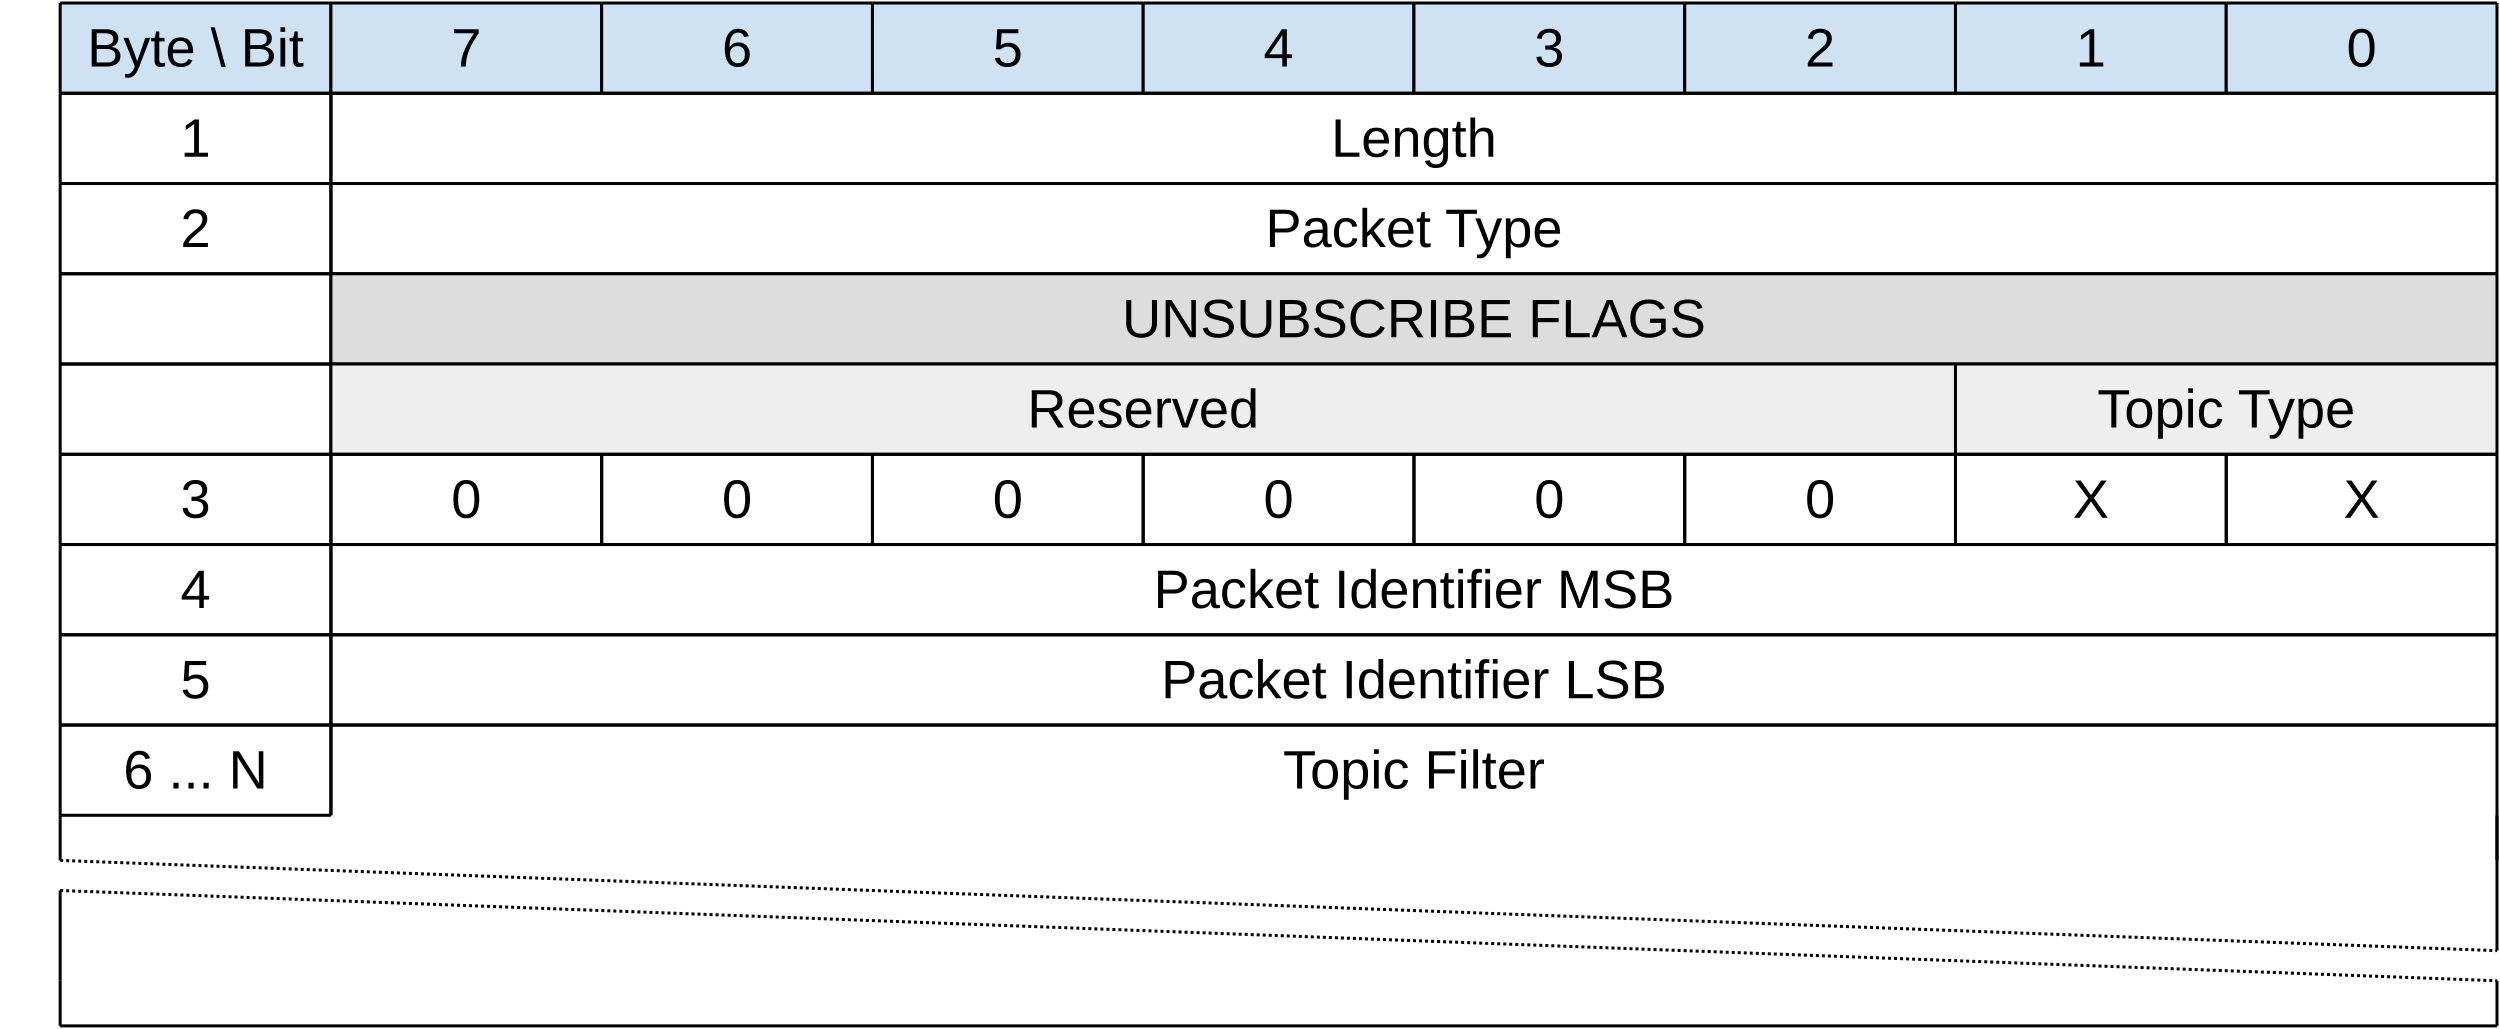
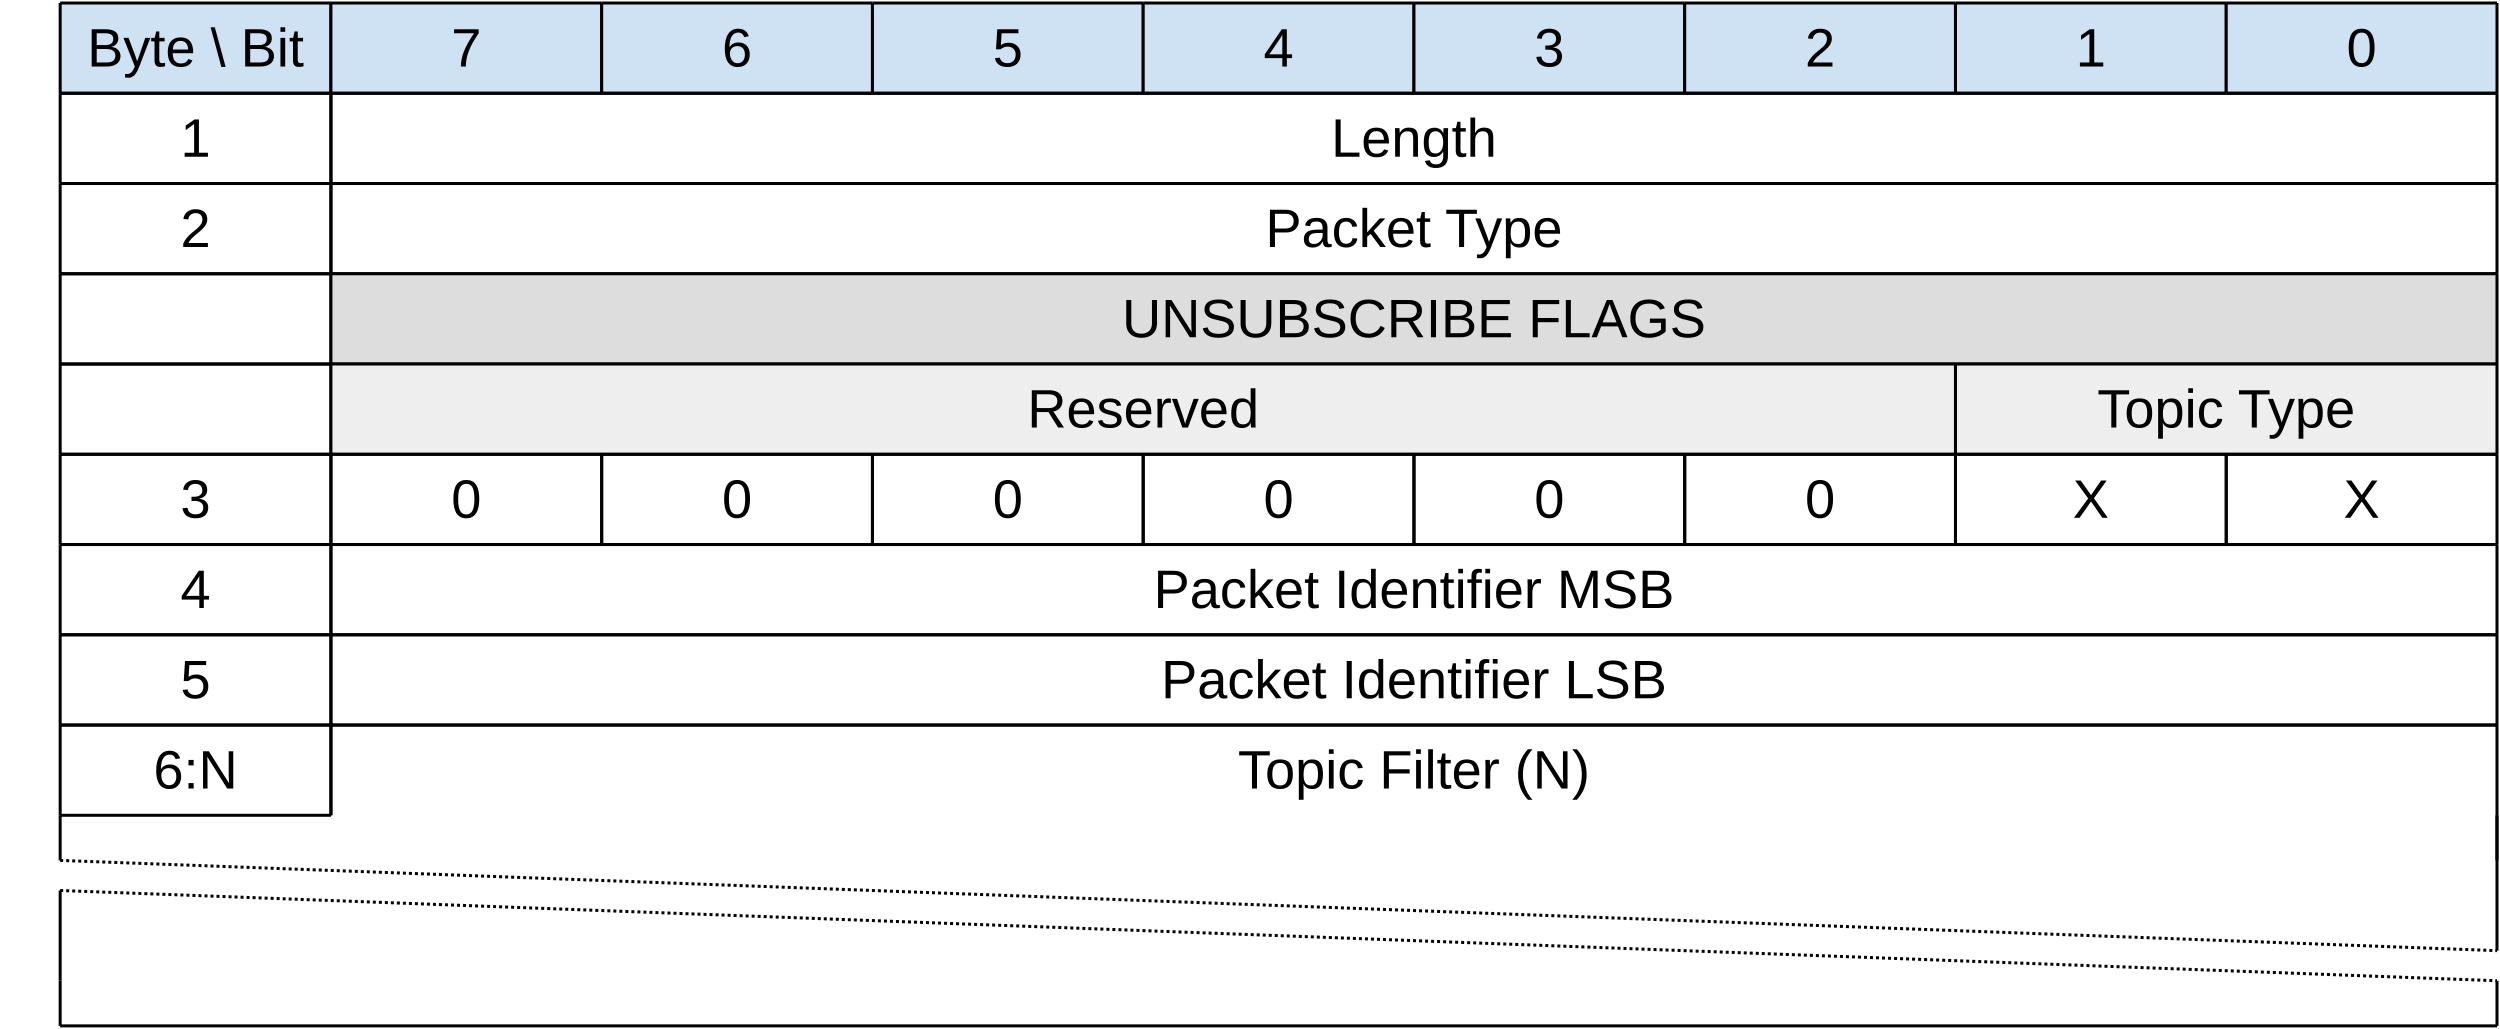
<svg xmlns="http://www.w3.org/2000/svg" version="1.0" width="831" height="342" viewBox="0 0 831 342">
  <rect x="20" y="1" height="30" width="90" fill="#cfe2f3" />
  <line x1="20" y1="1" x2="110" y2="1" stroke="#000000" stroke-width="1" />
  <line x1="20" y1="31" x2="110" y2="31" stroke="#000000" stroke-width="1" />
  <line x1="110" y1="1" x2="110" y2="31" stroke="#000000" stroke-width="1" />
  <line x1="20" y1="1" x2="20" y2="31" stroke="#000000" stroke-width="1" />
  <text font-size="18" font-family="Arial" x="65" y="17" text-anchor="middle" dominant-baseline="middle">Byte \ Bit</text>
  <rect x="110" y="1" height="30" width="90" fill="#cfe2f3" />
  <line x1="110" y1="1" x2="200" y2="1" stroke="#000000" stroke-width="1" />
  <line x1="110" y1="31" x2="200" y2="31" stroke="#000000" stroke-width="1" />
  <line x1="200" y1="1" x2="200" y2="31" stroke="#000000" stroke-width="1" />
  <line x1="110" y1="1" x2="110" y2="31" stroke="#000000" stroke-width="1" />
  <text font-size="18" font-family="Arial" x="155" y="17" text-anchor="middle" dominant-baseline="middle">7</text>
  <rect x="200" y="1" height="30" width="90" fill="#cfe2f3" />
  <line x1="200" y1="1" x2="290" y2="1" stroke="#000000" stroke-width="1" />
  <line x1="200" y1="31" x2="290" y2="31" stroke="#000000" stroke-width="1" />
  <line x1="290" y1="1" x2="290" y2="31" stroke="#000000" stroke-width="1" />
  <line x1="200" y1="1" x2="200" y2="31" stroke="#000000" stroke-width="1" />
  <text font-size="18" font-family="Arial" x="245" y="17" text-anchor="middle" dominant-baseline="middle">6</text>
  <rect x="290" y="1" height="30" width="90" fill="#cfe2f3" />
  <line x1="290" y1="1" x2="380" y2="1" stroke="#000000" stroke-width="1" />
  <line x1="290" y1="31" x2="380" y2="31" stroke="#000000" stroke-width="1" />
  <line x1="380" y1="1" x2="380" y2="31" stroke="#000000" stroke-width="1" />
  <line x1="290" y1="1" x2="290" y2="31" stroke="#000000" stroke-width="1" />
  <text font-size="18" font-family="Arial" x="335" y="17" text-anchor="middle" dominant-baseline="middle">5</text>
  <rect x="380" y="1" height="30" width="90" fill="#cfe2f3" />
  <line x1="380" y1="1" x2="470" y2="1" stroke="#000000" stroke-width="1" />
  <line x1="380" y1="31" x2="470" y2="31" stroke="#000000" stroke-width="1" />
  <line x1="470" y1="1" x2="470" y2="31" stroke="#000000" stroke-width="1" />
  <line x1="380" y1="1" x2="380" y2="31" stroke="#000000" stroke-width="1" />
  <text font-size="18" font-family="Arial" x="425" y="17" text-anchor="middle" dominant-baseline="middle">4</text>
  <rect x="470" y="1" height="30" width="90" fill="#cfe2f3" />
  <line x1="470" y1="1" x2="560" y2="1" stroke="#000000" stroke-width="1" />
  <line x1="470" y1="31" x2="560" y2="31" stroke="#000000" stroke-width="1" />
  <line x1="560" y1="1" x2="560" y2="31" stroke="#000000" stroke-width="1" />
  <line x1="470" y1="1" x2="470" y2="31" stroke="#000000" stroke-width="1" />
  <text font-size="18" font-family="Arial" x="515" y="17" text-anchor="middle" dominant-baseline="middle">3</text>
  <rect x="560" y="1" height="30" width="90" fill="#cfe2f3" />
  <line x1="560" y1="1" x2="650" y2="1" stroke="#000000" stroke-width="1" />
  <line x1="560" y1="31" x2="650" y2="31" stroke="#000000" stroke-width="1" />
  <line x1="650" y1="1" x2="650" y2="31" stroke="#000000" stroke-width="1" />
  <line x1="560" y1="1" x2="560" y2="31" stroke="#000000" stroke-width="1" />
  <text font-size="18" font-family="Arial" x="605" y="17" text-anchor="middle" dominant-baseline="middle">2</text>
  <rect x="650" y="1" height="30" width="90" fill="#cfe2f3" />
  <line x1="650" y1="1" x2="740" y2="1" stroke="#000000" stroke-width="1" />
  <line x1="650" y1="31" x2="740" y2="31" stroke="#000000" stroke-width="1" />
  <line x1="740" y1="1" x2="740" y2="31" stroke="#000000" stroke-width="1" />
  <line x1="650" y1="1" x2="650" y2="31" stroke="#000000" stroke-width="1" />
  <text font-size="18" font-family="Arial" x="695" y="17" text-anchor="middle" dominant-baseline="middle">1</text>
  <rect x="740" y="1" height="30" width="90" fill="#cfe2f3" />
  <line x1="740" y1="1" x2="830" y2="1" stroke="#000000" stroke-width="1" />
  <line x1="740" y1="31" x2="830" y2="31" stroke="#000000" stroke-width="1" />
  <line x1="830" y1="1" x2="830" y2="31" stroke="#000000" stroke-width="1" />
  <line x1="740" y1="1" x2="740" y2="31" stroke="#000000" stroke-width="1" />
  <text font-size="18" font-family="Arial" x="785" y="17" text-anchor="middle" dominant-baseline="middle">0</text>
  <text font-size="18" font-family="Arial" x="15" y="16" text-anchor="end"> </text>
  <text font-size="18" font-family="Arial" x="15" y="46" text-anchor="end"> </text>
  <line x1="20" y1="31" x2="110" y2="31" stroke="#000000" stroke-width="1" />
  <line x1="20" y1="61" x2="110" y2="61" stroke="#000000" stroke-width="1" />
  <line x1="110" y1="31" x2="110" y2="61" stroke="#000000" stroke-width="1" />
  <line x1="20" y1="31" x2="20" y2="61" stroke="#000000" stroke-width="1" />
  <text font-size="18" font-family="Arial" x="65" y="47" text-anchor="middle" dominant-baseline="middle">1</text>
  <line x1="110" y1="31" x2="830" y2="31" stroke="#000000" stroke-width="1" />
  <line x1="110" y1="61" x2="830" y2="61" stroke="#000000" stroke-width="1" />
  <line x1="830" y1="31" x2="830" y2="61" stroke="#000000" stroke-width="1" />
  <line x1="110" y1="31" x2="110" y2="61" stroke="#000000" stroke-width="1" />
  <text font-size="18" font-family="Arial" x="470" y="47" text-anchor="middle" dominant-baseline="middle">Length</text>
  <text font-size="18" font-family="Arial" x="15" y="76" text-anchor="end"> </text>
  <line x1="20" y1="61" x2="110" y2="61" stroke="#000000" stroke-width="1" />
  <line x1="20" y1="91" x2="110" y2="91" stroke="#000000" stroke-width="1" />
  <line x1="110" y1="61" x2="110" y2="91" stroke="#000000" stroke-width="1" />
  <line x1="20" y1="61" x2="20" y2="91" stroke="#000000" stroke-width="1" />
  <text font-size="18" font-family="Arial" x="65" y="77" text-anchor="middle" dominant-baseline="middle">2</text>
  <line x1="110" y1="61" x2="830" y2="61" stroke="#000000" stroke-width="1" />
  <line x1="110" y1="91" x2="830" y2="91" stroke="#000000" stroke-width="1" />
  <line x1="830" y1="61" x2="830" y2="91" stroke="#000000" stroke-width="1" />
  <line x1="110" y1="61" x2="110" y2="91" stroke="#000000" stroke-width="1" />
  <text font-size="18" font-family="Arial" x="470" y="77" text-anchor="middle" dominant-baseline="middle">Packet Type</text>
  <text font-size="18" font-family="Arial" x="15" y="106" text-anchor="end"> </text>
  <line x1="20" y1="91" x2="110" y2="91" stroke="#000000" stroke-width="1" />
  <line x1="20" y1="121" x2="110" y2="121" stroke="#000000" stroke-width="1" />
  <line x1="110" y1="91" x2="110" y2="121" stroke="#000000" stroke-width="1" />
  <line x1="20" y1="91" x2="20" y2="121" stroke="#000000" stroke-width="1" />
  <text font-size="18" font-family="Arial" x="65" y="107" text-anchor="middle" dominant-baseline="middle" />
  <rect x="110" y="91" height="30" width="720" fill="#dddddd" />
  <line x1="110" y1="91" x2="830" y2="91" stroke="#000000" stroke-width="1" />
  <line x1="110" y1="121" x2="830" y2="121" stroke="#000000" stroke-width="1" />
  <line x1="830" y1="91" x2="830" y2="121" stroke="#000000" stroke-width="1" />
  <line x1="110" y1="91" x2="110" y2="121" stroke="#000000" stroke-width="1" />
  <text font-size="18" font-family="Arial" x="470" y="107" text-anchor="middle" dominant-baseline="middle">UNSUBSCRIBE FLAGS</text>
  <text font-size="18" font-family="Arial" x="15" y="136" text-anchor="end"> </text>
  <line x1="20" y1="121" x2="110" y2="121" stroke="#000000" stroke-width="1" />
  <line x1="20" y1="151" x2="110" y2="151" stroke="#000000" stroke-width="1" />
  <line x1="110" y1="121" x2="110" y2="151" stroke="#000000" stroke-width="1" />
  <line x1="20" y1="121" x2="20" y2="151" stroke="#000000" stroke-width="1" />
  <text font-size="18" font-family="Arial" x="65" y="137" text-anchor="middle" dominant-baseline="middle" />
  <rect x="110" y="121" height="30" width="540" fill="#eeeeee" />
  <line x1="110" y1="121" x2="650" y2="121" stroke="#000000" stroke-width="1" />
  <line x1="110" y1="151" x2="650" y2="151" stroke="#000000" stroke-width="1" />
  <line x1="650" y1="121" x2="650" y2="151" stroke="#000000" stroke-width="1" />
  <line x1="110" y1="121" x2="110" y2="151" stroke="#000000" stroke-width="1" />
  <text font-size="18" font-family="Arial" x="380" y="137" text-anchor="middle" dominant-baseline="middle">Reserved</text>
  <rect x="650" y="121" height="30" width="180" fill="#eeeeee" />
  <line x1="650" y1="121" x2="830" y2="121" stroke="#000000" stroke-width="1" />
  <line x1="650" y1="151" x2="830" y2="151" stroke="#000000" stroke-width="1" />
  <line x1="830" y1="121" x2="830" y2="151" stroke="#000000" stroke-width="1" />
  <line x1="650" y1="121" x2="650" y2="151" stroke="#000000" stroke-width="1" />
  <text font-size="18" font-family="Arial" x="740" y="137" text-anchor="middle" dominant-baseline="middle">Topic Type</text>
  <text font-size="18" font-family="Arial" x="15" y="166" text-anchor="end"> </text>
  <line x1="20" y1="151" x2="110" y2="151" stroke="#000000" stroke-width="1" />
  <line x1="20" y1="181" x2="110" y2="181" stroke="#000000" stroke-width="1" />
  <line x1="110" y1="151" x2="110" y2="181" stroke="#000000" stroke-width="1" />
  <line x1="20" y1="151" x2="20" y2="181" stroke="#000000" stroke-width="1" />
  <text font-size="18" font-family="Arial" x="65" y="167" text-anchor="middle" dominant-baseline="middle">3</text>
  <line x1="110" y1="151" x2="200" y2="151" stroke="#000000" stroke-width="1" />
  <line x1="110" y1="181" x2="200" y2="181" stroke="#000000" stroke-width="1" />
  <line x1="200" y1="151" x2="200" y2="181" stroke="#000000" stroke-width="1" />
  <line x1="110" y1="151" x2="110" y2="181" stroke="#000000" stroke-width="1" />
  <text font-size="18" font-family="Arial" x="155" y="167" text-anchor="middle" dominant-baseline="middle">0</text>
  <line x1="200" y1="151" x2="290" y2="151" stroke="#000000" stroke-width="1" />
  <line x1="200" y1="181" x2="290" y2="181" stroke="#000000" stroke-width="1" />
  <line x1="290" y1="151" x2="290" y2="181" stroke="#000000" stroke-width="1" />
  <line x1="200" y1="151" x2="200" y2="181" stroke="#000000" stroke-width="1" />
  <text font-size="18" font-family="Arial" x="245" y="167" text-anchor="middle" dominant-baseline="middle">0</text>
  <line x1="290" y1="151" x2="380" y2="151" stroke="#000000" stroke-width="1" />
  <line x1="290" y1="181" x2="380" y2="181" stroke="#000000" stroke-width="1" />
  <line x1="380" y1="151" x2="380" y2="181" stroke="#000000" stroke-width="1" />
  <line x1="290" y1="151" x2="290" y2="181" stroke="#000000" stroke-width="1" />
  <text font-size="18" font-family="Arial" x="335" y="167" text-anchor="middle" dominant-baseline="middle">0</text>
  <line x1="380" y1="151" x2="470" y2="151" stroke="#000000" stroke-width="1" />
  <line x1="380" y1="181" x2="470" y2="181" stroke="#000000" stroke-width="1" />
  <line x1="470" y1="151" x2="470" y2="181" stroke="#000000" stroke-width="1" />
  <line x1="380" y1="151" x2="380" y2="181" stroke="#000000" stroke-width="1" />
  <text font-size="18" font-family="Arial" x="425" y="167" text-anchor="middle" dominant-baseline="middle">0</text>
  <line x1="470" y1="151" x2="560" y2="151" stroke="#000000" stroke-width="1" />
  <line x1="470" y1="181" x2="560" y2="181" stroke="#000000" stroke-width="1" />
  <line x1="560" y1="151" x2="560" y2="181" stroke="#000000" stroke-width="1" />
  <line x1="470" y1="151" x2="470" y2="181" stroke="#000000" stroke-width="1" />
  <text font-size="18" font-family="Arial" x="515" y="167" text-anchor="middle" dominant-baseline="middle">0</text>
  <line x1="560" y1="151" x2="650" y2="151" stroke="#000000" stroke-width="1" />
  <line x1="560" y1="181" x2="650" y2="181" stroke="#000000" stroke-width="1" />
  <line x1="650" y1="151" x2="650" y2="181" stroke="#000000" stroke-width="1" />
  <line x1="560" y1="151" x2="560" y2="181" stroke="#000000" stroke-width="1" />
  <text font-size="18" font-family="Arial" x="605" y="167" text-anchor="middle" dominant-baseline="middle">0</text>
  <line x1="650" y1="151" x2="740" y2="151" stroke="#000000" stroke-width="1" />
  <line x1="650" y1="181" x2="740" y2="181" stroke="#000000" stroke-width="1" />
  <line x1="740" y1="151" x2="740" y2="181" stroke="#000000" stroke-width="1" />
  <line x1="650" y1="151" x2="650" y2="181" stroke="#000000" stroke-width="1" />
  <text font-size="18" font-family="Arial" x="695" y="167" text-anchor="middle" dominant-baseline="middle">X</text>
  <line x1="740" y1="151" x2="830" y2="151" stroke="#000000" stroke-width="1" />
  <line x1="740" y1="181" x2="830" y2="181" stroke="#000000" stroke-width="1" />
  <line x1="830" y1="151" x2="830" y2="181" stroke="#000000" stroke-width="1" />
  <line x1="740" y1="151" x2="740" y2="181" stroke="#000000" stroke-width="1" />
  <text font-size="18" font-family="Arial" x="785" y="167" text-anchor="middle" dominant-baseline="middle">X</text>
  <text font-size="18" font-family="Arial" x="15" y="196" text-anchor="end"> </text>
  <line x1="20" y1="181" x2="110" y2="181" stroke="#000000" stroke-width="1" />
  <line x1="20" y1="211" x2="110" y2="211" stroke="#000000" stroke-width="1" />
  <line x1="110" y1="181" x2="110" y2="211" stroke="#000000" stroke-width="1" />
  <line x1="20" y1="181" x2="20" y2="211" stroke="#000000" stroke-width="1" />
  <text font-size="18" font-family="Arial" x="65" y="197" text-anchor="middle" dominant-baseline="middle">4</text>
  <line x1="110" y1="181" x2="830" y2="181" stroke="#000000" stroke-width="1" />
  <line x1="110" y1="211" x2="830" y2="211" stroke="#000000" stroke-width="1" />
  <line x1="830" y1="181" x2="830" y2="211" stroke="#000000" stroke-width="1" />
  <line x1="110" y1="181" x2="110" y2="211" stroke="#000000" stroke-width="1" />
  <text font-size="18" font-family="Arial" x="470" y="197" text-anchor="middle" dominant-baseline="middle">Packet Identifier MSB</text>
  <text font-size="18" font-family="Arial" x="15" y="226" text-anchor="end"> </text>
  <line x1="20" y1="211" x2="110" y2="211" stroke="#000000" stroke-width="1" />
  <line x1="20" y1="241" x2="110" y2="241" stroke="#000000" stroke-width="1" />
  <line x1="110" y1="211" x2="110" y2="241" stroke="#000000" stroke-width="1" />
  <line x1="20" y1="211" x2="20" y2="241" stroke="#000000" stroke-width="1" />
  <text font-size="18" font-family="Arial" x="65" y="227" text-anchor="middle" dominant-baseline="middle">5</text>
  <line x1="110" y1="211" x2="830" y2="211" stroke="#000000" stroke-width="1" />
  <line x1="110" y1="241" x2="830" y2="241" stroke="#000000" stroke-width="1" />
  <line x1="830" y1="211" x2="830" y2="241" stroke="#000000" stroke-width="1" />
  <line x1="110" y1="211" x2="110" y2="241" stroke="#000000" stroke-width="1" />
  <text font-size="18" font-family="Arial" x="470" y="227" text-anchor="middle" dominant-baseline="middle">Packet Identifier LSB</text>
  <text font-size="18" font-family="Arial" x="15" y="256" text-anchor="end"> </text>
  <line x1="20" y1="241" x2="110" y2="241" stroke="#000000" stroke-width="1" />
  <line x1="20" y1="271" x2="110" y2="271" stroke="#000000" stroke-width="1" />
  <line x1="110" y1="241" x2="110" y2="271" stroke="#000000" stroke-width="1" />
  <line x1="20" y1="241" x2="20" y2="271" stroke="#000000" stroke-width="1" />
-   <text font-size="18" font-family="Arial" x="65" y="257" text-anchor="middle" dominant-baseline="middle">6 ... N</text>
+   <text font-size="18" font-family="Arial" x="65" y="257" text-anchor="middle" dominant-baseline="middle">6:N</text>
  <line x1="110" y1="241" x2="830" y2="241" stroke="#000000" stroke-width="1" />
  <line x1="830" y1="241" x2="830" y2="271" stroke="#000000" stroke-width="1" />
  <line x1="110" y1="241" x2="110" y2="271" stroke="#000000" stroke-width="1" />
-   <text font-size="18" font-family="Arial" x="470" y="257" text-anchor="middle" dominant-baseline="middle">Topic Filter</text>
+   <text font-size="18" font-family="Arial" x="470" y="257" text-anchor="middle" dominant-baseline="middle">Topic Filter (N)</text>
  <text font-size="18" font-family="Arial" x="15" y="286" text-anchor="end"> </text>
  <line x1="20" y1="271" x2="20" y2="286" stroke="#000000" stroke-width="1" />
  <line x1="830" y1="271" x2="830" y2="286" stroke="#000000" stroke-width="1" />
  <line stroke-dasharray="1,1" x1="20" y1="286" x2="830" y2="316" stroke="#000000" stroke-width="1" />
  <line x1="830" y1="271" x2="830" y2="316" stroke="#000000" stroke-width="1" />
  <line stroke-dasharray="1,1" x1="20" y1="296" x2="830" y2="326" stroke="#000000" stroke-width="1" />
  <line x1="20" y1="296" x2="20" y2="326" stroke="#000000" stroke-width="1" />
  <line x1="20" y1="326" x2="20" y2="341" stroke="#000000" stroke-width="1" />
  <line x1="830" y1="326" x2="830" y2="341" stroke="#000000" stroke-width="1" />
  <text font-size="18" font-family="Arial" x="15" y="356" text-anchor="end"> </text>
  <line x1="20" y1="341" x2="830" y2="341" stroke="#000000" stroke-width="1" />
</svg>
